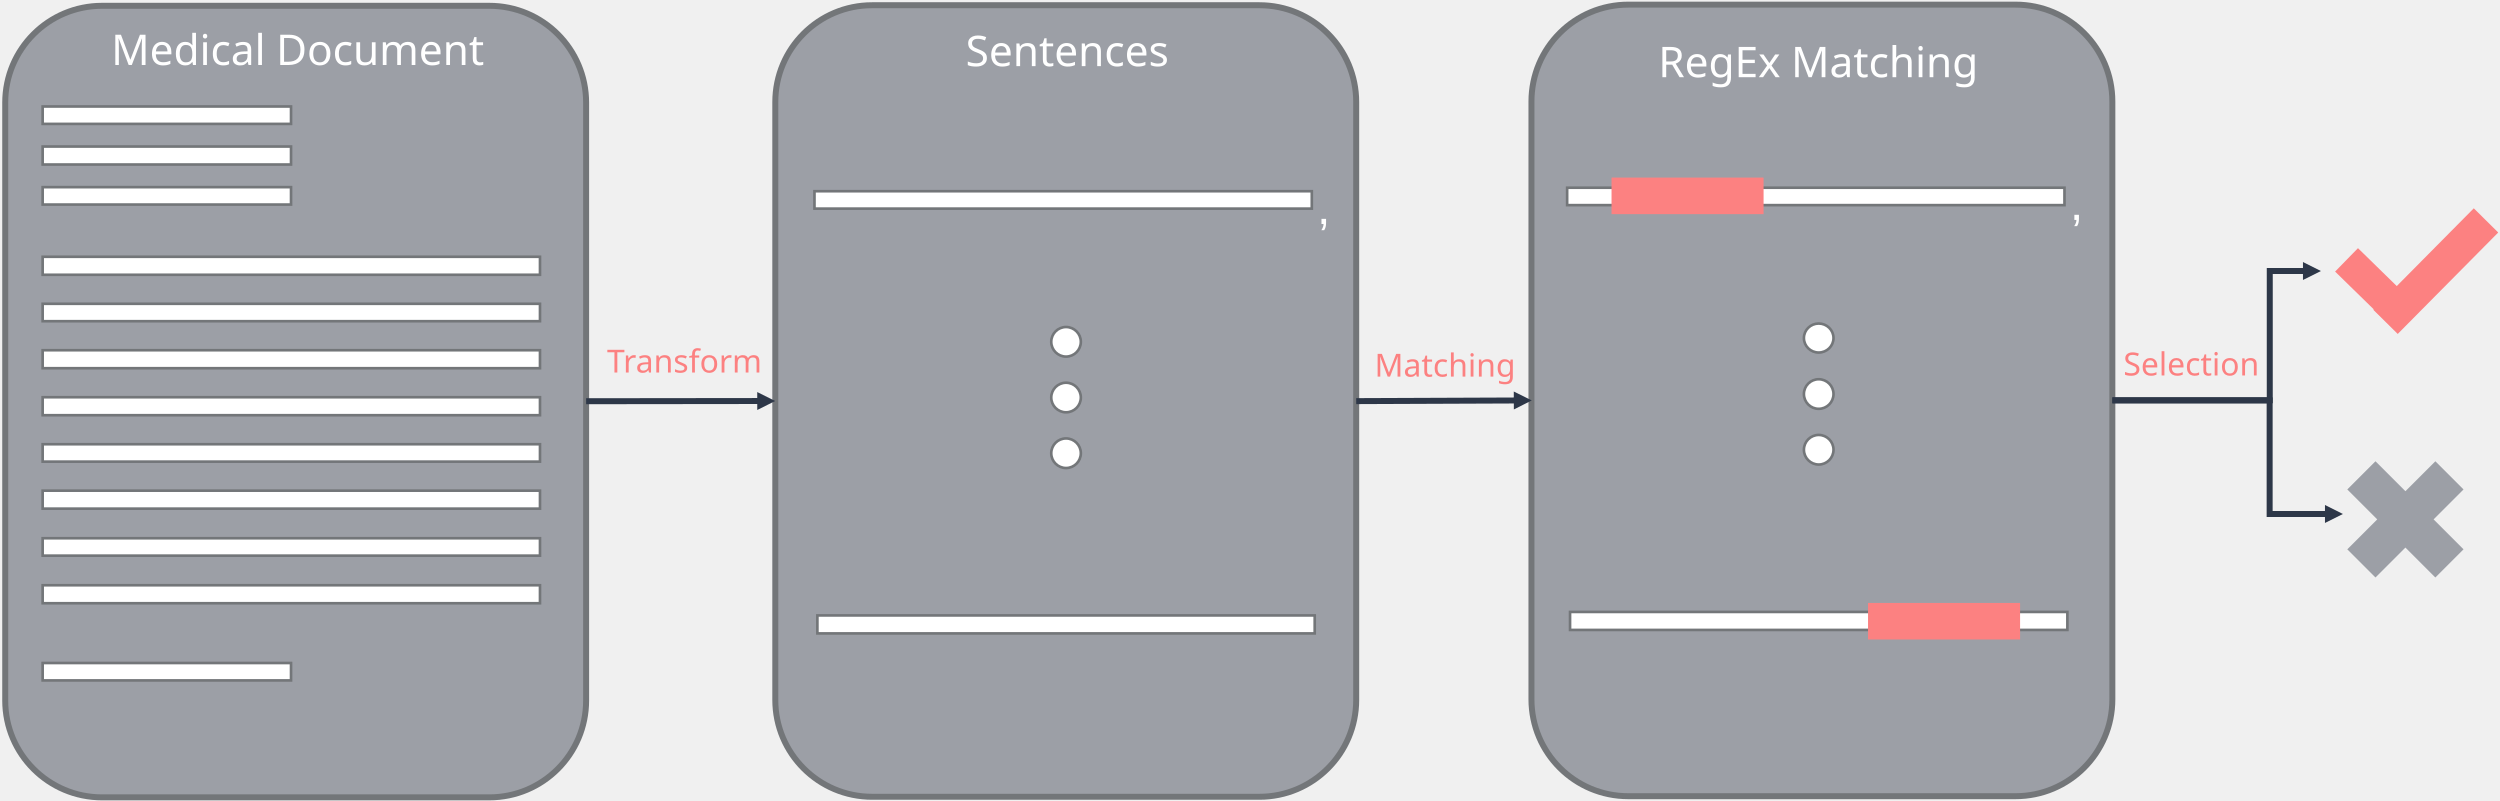
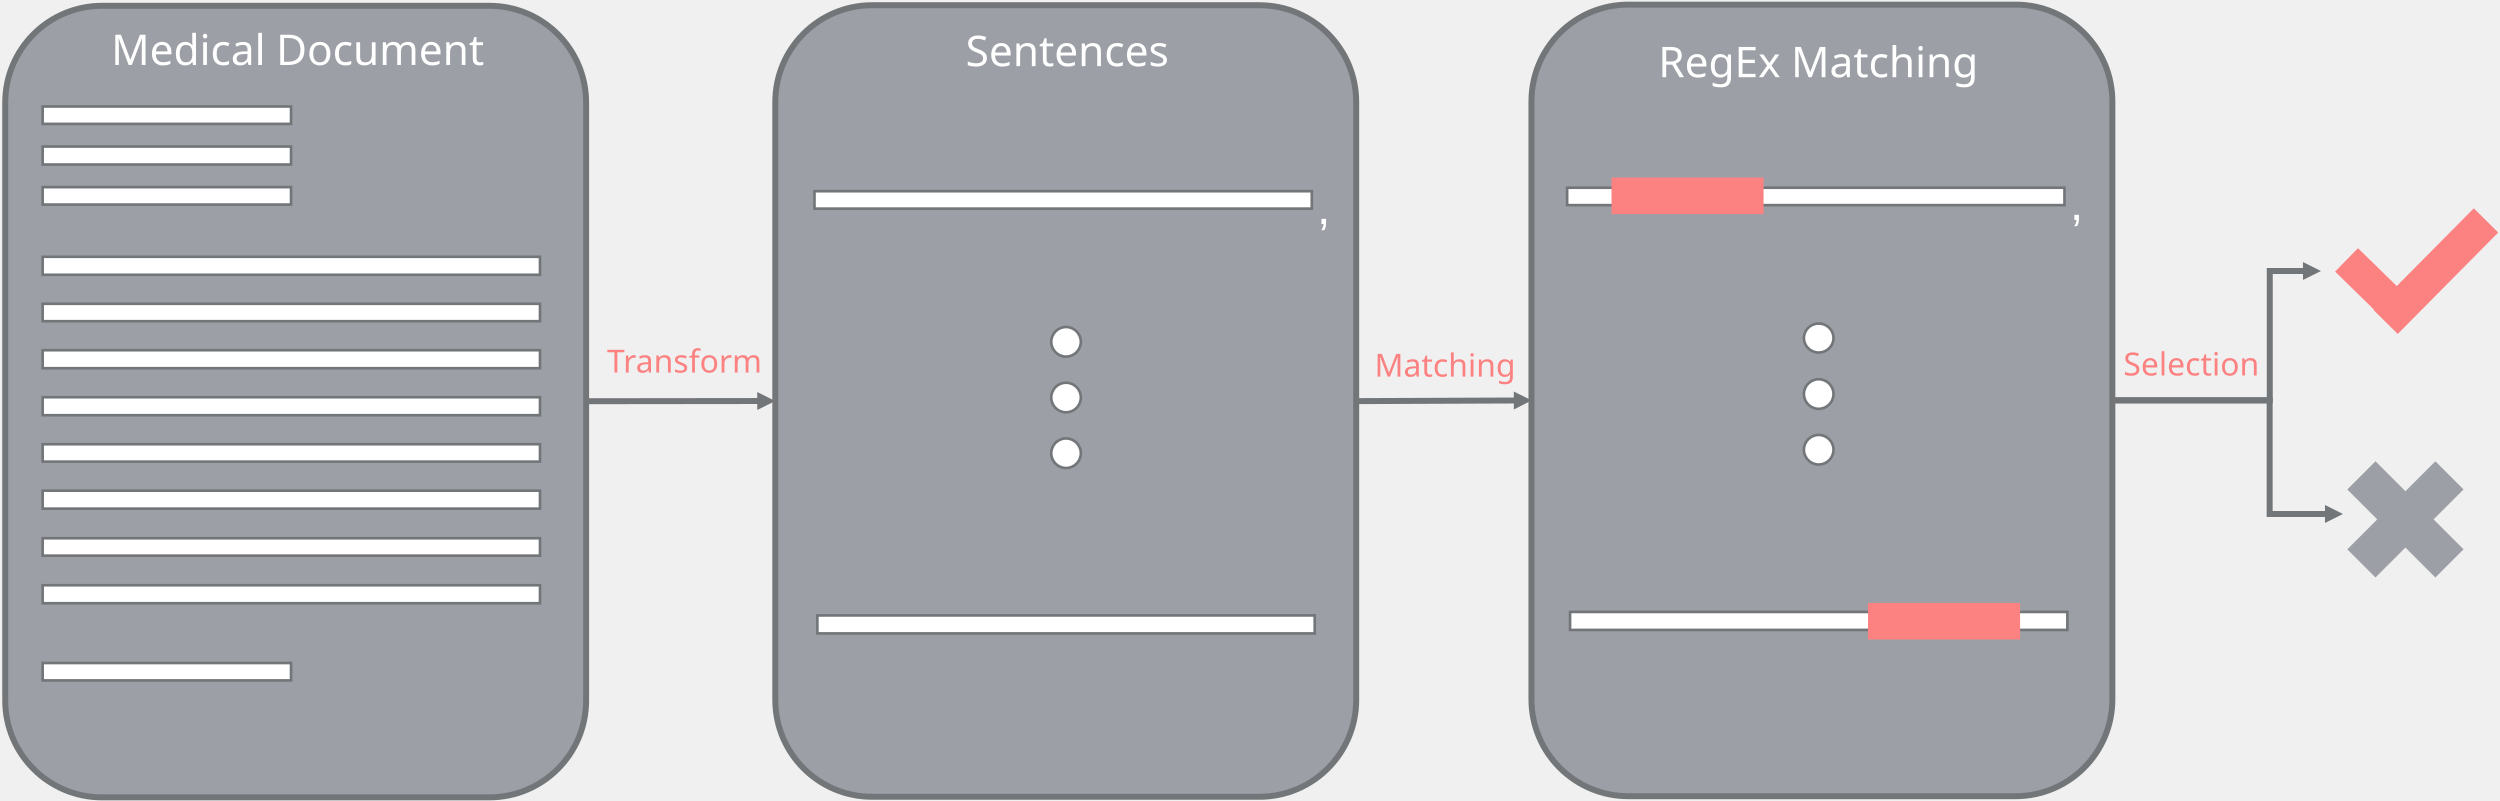
<svg xmlns="http://www.w3.org/2000/svg" width="4308" height="1380" xml:space="preserve" overflow="hidden">
  <defs>
    <clipPath id="clip0">
      <rect x="41" y="517" width="4308" height="1380" />
    </clipPath>
  </defs>
  <g clip-path="url(#clip0)" transform="translate(-41 -517)">
    <path d="M1377 692.836C1377 600.695 1451.7 526 1543.84 526L2211.16 526C2303.3 526 2378 600.695 2378 692.836L2378 1723.16C2378 1815.3 2303.3 1890 2211.16 1890L1543.84 1890C1451.7 1890 1377 1815.3 1377 1723.16Z" stroke="#737679" stroke-width="10.312" stroke-linecap="butt" stroke-linejoin="miter" stroke-miterlimit="8" stroke-opacity="1" fill="#9C9FA6" fill-rule="evenodd" fill-opacity="1" />
    <path d="M2680 691.836C2680 599.695 2754.7 525 2846.84 525L3514.16 525C3606.3 525 3681 599.695 3681 691.836L3681 1722.16C3681 1814.3 3606.3 1889 3514.16 1889L2846.84 1889C2754.7 1889 2680 1814.3 2680 1722.16Z" stroke="#737679" stroke-width="10.312" stroke-linecap="butt" stroke-linejoin="miter" stroke-miterlimit="8" stroke-opacity="1" fill="#9C9FA6" fill-rule="evenodd" fill-opacity="1" />
    <path d="M50 693.836C50 601.695 124.695 527 216.836 527L884.163 527C976.305 527 1051 601.695 1051 693.836L1051 1724.16C1051 1816.3 976.305 1891 884.163 1891L216.836 1891C124.695 1891 50 1816.3 50 1724.16Z" stroke="#737679" stroke-width="10.312" stroke-linecap="butt" stroke-linejoin="miter" stroke-miterlimit="8" stroke-opacity="1" fill="#9C9FA6" fill-rule="evenodd" fill-opacity="1" />
    <rect x="114.5" y="700.5" width="428" height="30" stroke="#737679" stroke-width="4.583" stroke-linecap="butt" stroke-linejoin="miter" stroke-miterlimit="8" stroke-opacity="1" fill="#FFFFFF" fill-opacity="1" />
    <rect x="114.5" y="769.5" width="428" height="31" stroke="#737679" stroke-width="4.583" stroke-linecap="butt" stroke-linejoin="miter" stroke-miterlimit="8" stroke-opacity="1" fill="#FFFFFF" fill-opacity="1" />
    <rect x="114.5" y="839.5" width="428" height="30" stroke="#737679" stroke-width="4.583" stroke-linecap="butt" stroke-linejoin="miter" stroke-miterlimit="8" stroke-opacity="1" fill="#FFFFFF" fill-opacity="1" />
    <rect x="114.5" y="959.5" width="857" height="31" stroke="#737679" stroke-width="4.583" stroke-linecap="butt" stroke-linejoin="miter" stroke-miterlimit="8" stroke-opacity="1" fill="#FFFFFF" fill-opacity="1" />
    <rect x="114.5" y="1040.5" width="857" height="30" stroke="#737679" stroke-width="4.583" stroke-linecap="butt" stroke-linejoin="miter" stroke-miterlimit="8" stroke-opacity="1" fill="#FFFFFF" fill-opacity="1" />
    <rect x="114.5" y="1120.5" width="857" height="31" stroke="#737679" stroke-width="4.583" stroke-linecap="butt" stroke-linejoin="miter" stroke-miterlimit="8" stroke-opacity="1" fill="#FFFFFF" fill-opacity="1" />
    <rect x="114.5" y="1201.5" width="857" height="31" stroke="#737679" stroke-width="4.583" stroke-linecap="butt" stroke-linejoin="miter" stroke-miterlimit="8" stroke-opacity="1" fill="#FFFFFF" fill-opacity="1" />
    <rect x="114.5" y="1282.5" width="857" height="30" stroke="#737679" stroke-width="4.583" stroke-linecap="butt" stroke-linejoin="miter" stroke-miterlimit="8" stroke-opacity="1" fill="#FFFFFF" fill-opacity="1" />
    <rect x="114.5" y="1362.5" width="857" height="31" stroke="#737679" stroke-width="4.583" stroke-linecap="butt" stroke-linejoin="miter" stroke-miterlimit="8" stroke-opacity="1" fill="#FFFFFF" fill-opacity="1" />
    <rect x="114.5" y="1444.5" width="857" height="30" stroke="#737679" stroke-width="4.583" stroke-linecap="butt" stroke-linejoin="miter" stroke-miterlimit="8" stroke-opacity="1" fill="#FFFFFF" fill-opacity="1" />
    <rect x="114.5" y="1525.5" width="857" height="31" stroke="#737679" stroke-width="4.583" stroke-linecap="butt" stroke-linejoin="miter" stroke-miterlimit="8" stroke-opacity="1" fill="#FFFFFF" fill-opacity="1" />
    <rect x="114.5" y="1659.5" width="428" height="30" stroke="#737679" stroke-width="4.583" stroke-linecap="butt" stroke-linejoin="miter" stroke-miterlimit="8" stroke-opacity="1" fill="#FFFFFF" fill-opacity="1" />
-     <path d="M0.006-5.156 300.041-4.794 300.029 5.518-0.006 5.156ZM294.898-15.113 325.817 0.393 294.86 15.825Z" fill="#2D3748" fill-rule="nonzero" fill-opacity="1" transform="matrix(1 0 0 -1 1051 1208.39)" />
+     <path d="M0.006-5.156 300.041-4.794 300.029 5.518-0.006 5.156ZM294.898-15.113 325.817 0.393 294.86 15.825Z" fill="#737679" fill-rule="nonzero" fill-opacity="1" transform="matrix(1 0 0 -1 1051 1208.39)" />
    <rect x="1444.5" y="846.5" width="857" height="30" stroke="#737679" stroke-width="4.583" stroke-linecap="butt" stroke-linejoin="miter" stroke-miterlimit="8" stroke-opacity="1" fill="#FFFFFF" fill-opacity="1" />
    <rect x="1449.5" y="1577.5" width="857" height="31" stroke="#737679" stroke-width="4.583" stroke-linecap="butt" stroke-linejoin="miter" stroke-miterlimit="8" stroke-opacity="1" fill="#FFFFFF" fill-opacity="1" />
    <text fill="#FFFFFF" fill-opacity="1" font-family="Arial,Arial_MSFontService,sans-serif" font-style="normal" font-variant="normal" font-weight="400" font-stretch="normal" font-size="83" text-anchor="start" direction="ltr" writing-mode="lr-tb" unicode-bidi="normal" text-decoration="none" transform="matrix(1 0 0 1 2310.47 903)">,</text>
    <path d="M1852.5 1106C1852.5 1091.92 1863.92 1080.5 1878 1080.5 1892.08 1080.5 1903.5 1091.92 1903.5 1106 1903.5 1120.08 1892.08 1131.5 1878 1131.5 1863.92 1131.5 1852.5 1120.08 1852.5 1106Z" stroke="#737679" stroke-width="4.583" stroke-linecap="butt" stroke-linejoin="miter" stroke-miterlimit="8" stroke-opacity="1" fill="#FFFFFF" fill-rule="evenodd" fill-opacity="1" />
    <path d="M1852.5 1202C1852.5 1187.92 1863.92 1176.5 1878 1176.5 1892.08 1176.5 1903.5 1187.92 1903.5 1202 1903.5 1216.08 1892.08 1227.5 1878 1227.5 1863.92 1227.5 1852.5 1216.08 1852.5 1202Z" stroke="#737679" stroke-width="4.583" stroke-linecap="butt" stroke-linejoin="miter" stroke-miterlimit="8" stroke-opacity="1" fill="#FFFFFF" fill-rule="evenodd" fill-opacity="1" />
    <path d="M1852.5 1298C1852.5 1283.92 1863.92 1272.5 1878 1272.5 1892.08 1272.5 1903.5 1283.92 1903.5 1298 1903.5 1312.08 1892.08 1323.5 1878 1323.5 1863.92 1323.5 1852.5 1312.08 1852.5 1298Z" stroke="#737679" stroke-width="4.583" stroke-linecap="butt" stroke-linejoin="miter" stroke-miterlimit="8" stroke-opacity="1" fill="#FFFFFF" fill-rule="evenodd" fill-opacity="1" />
    <text fill="#FFFFFF" fill-opacity="1" font-family="Avenir Next,Avenir Next_MSFontService,sans-serif" font-style="normal" font-variant="normal" font-weight="400" font-stretch="normal" font-size="73" text-anchor="start" direction="ltr" writing-mode="lr-tb" unicode-bidi="normal" text-decoration="none" transform="matrix(1 0 0 1 2898.55 650)">RegEx<tspan fill="#FFFFFF" fill-opacity="1" font-family="Avenir Next,Avenir Next_MSFontService,sans-serif" font-style="normal" font-variant="normal" font-weight="400" font-stretch="normal" font-size="73" text-anchor="start" direction="ltr" writing-mode="lr-tb" unicode-bidi="normal" text-decoration="none" x="228.869" y="0">Matching</tspan>
    </text>
-     <path d="M0.021-5.156 276.782-4.036 276.74 6.277-0.021 5.156ZM271.668-14.369 302.542 1.225 271.542 16.568Z" fill="#2D3748" fill-rule="nonzero" fill-opacity="1" transform="matrix(1 0 0 -1 2378 1208.22)" />
+     <path d="M0.021-5.156 276.782-4.036 276.74 6.277-0.021 5.156ZM271.668-14.369 302.542 1.225 271.542 16.568Z" fill="#737679" fill-rule="nonzero" fill-opacity="1" transform="matrix(1 0 0 -1 2378 1208.22)" />
    <rect x="2741.5" y="840.5" width="857" height="30" stroke="#737679" stroke-width="4.583" stroke-linecap="butt" stroke-linejoin="miter" stroke-miterlimit="8" stroke-opacity="1" fill="#FFFFFF" fill-opacity="1" />
    <rect x="2746.5" y="1571.5" width="857" height="31" stroke="#737679" stroke-width="4.583" stroke-linecap="butt" stroke-linejoin="miter" stroke-miterlimit="8" stroke-opacity="1" fill="#FFFFFF" fill-opacity="1" />
    <text fill="#FFFFFF" fill-opacity="1" font-family="Arial,Arial_MSFontService,sans-serif" font-style="normal" font-variant="normal" font-weight="400" font-stretch="normal" font-size="83" text-anchor="start" direction="ltr" writing-mode="lr-tb" unicode-bidi="normal" text-decoration="none" transform="matrix(1 0 0 1 3607.83 896)">,</text>
    <path d="M3149.5 1099.5C3149.5 1085.69 3160.92 1074.5 3175 1074.5 3189.08 1074.5 3200.5 1085.69 3200.5 1099.5 3200.5 1113.31 3189.08 1124.5 3175 1124.5 3160.92 1124.5 3149.5 1113.31 3149.5 1099.5Z" stroke="#737679" stroke-width="4.583" stroke-linecap="butt" stroke-linejoin="miter" stroke-miterlimit="8" stroke-opacity="1" fill="#FFFFFF" fill-rule="evenodd" fill-opacity="1" />
    <path d="M3149.5 1196C3149.5 1181.92 3160.92 1170.5 3175 1170.5 3189.08 1170.5 3200.5 1181.92 3200.5 1196 3200.5 1210.08 3189.08 1221.5 3175 1221.5 3160.92 1221.5 3149.5 1210.08 3149.5 1196Z" stroke="#737679" stroke-width="4.583" stroke-linecap="butt" stroke-linejoin="miter" stroke-miterlimit="8" stroke-opacity="1" fill="#FFFFFF" fill-rule="evenodd" fill-opacity="1" />
    <path d="M3149.5 1292C3149.5 1277.92 3160.92 1266.5 3175 1266.5 3189.08 1266.5 3200.5 1277.92 3200.5 1292 3200.5 1306.08 3189.08 1317.5 3175 1317.5 3160.92 1317.5 3149.5 1306.08 3149.5 1292Z" stroke="#737679" stroke-width="4.583" stroke-linecap="butt" stroke-linejoin="miter" stroke-miterlimit="8" stroke-opacity="1" fill="#FFFFFF" fill-rule="evenodd" fill-opacity="1" />
    <rect x="2818" y="823" width="262" height="63" fill="#FC8181" fill-opacity="1" />
    <path d="M4085.85 1360.41 4134.41 1311.85 4186 1363.44 4237.59 1311.85 4286.15 1360.41 4234.56 1412 4286.15 1463.59 4237.59 1512.15 4186 1460.56 4134.41 1512.15 4085.85 1463.59 4137.44 1412Z" fill="#9C9FA6" fill-rule="evenodd" fill-opacity="1" />
    <rect x="3260" y="1556" width="262" height="63" fill="#FC8181" fill-opacity="1" />
    <path d="M4130.66 1050.75 4303.84 875.956 4345.93 917.659 4172.75 1092.46Z" fill="#FC8181" fill-rule="nonzero" fill-opacity="1" />
    <path d="M4104.27 944.637 4204.59 1042.67 4165.16 1083.02 4064.84 984.981Z" fill="#FC8181" fill-rule="nonzero" fill-opacity="1" />
    <text fill="#FC8181" fill-opacity="1" font-family="Avenir Next,Avenir Next_MSFontService,sans-serif" font-style="normal" font-variant="normal" font-weight="400" font-stretch="normal" font-size="55" text-anchor="start" direction="ltr" writing-mode="lr-tb" unicode-bidi="normal" text-decoration="none" transform="matrix(1 0 0 1 2409.58 1166)">Matching</text>
-     <path d="M0-5.156 276.414-5.156 276.414 222.749 271.258 217.593 333.634 217.593 333.634 227.906 266.101 227.906 266.101 0 271.258 5.156 0 5.156ZM328.477 207.281 359.415 222.749 328.477 238.218Z" fill="#2D3748" fill-rule="nonzero" fill-opacity="1" transform="matrix(1 0 0 -1 3681 1206.75)" />
+     <path d="M0-5.156 276.414-5.156 276.414 222.749 271.258 217.593 333.634 217.593 333.634 227.906 266.101 227.906 266.101 0 271.258 5.156 0 5.156ZM328.477 207.281 359.415 222.749 328.477 238.218Z" fill="#737679" fill-rule="nonzero" fill-opacity="1" transform="matrix(1 0 0 -1 3681 1206.75)" />
    <text fill="#FC8181" fill-opacity="1" font-family="Avenir Next,Avenir Next_MSFontService,sans-serif" font-style="normal" font-variant="normal" font-weight="400" font-stretch="normal" font-size="55" text-anchor="start" direction="ltr" writing-mode="lr-tb" unicode-bidi="normal" text-decoration="none" transform="matrix(1 0 0 1 3699.99 1164)">Selection</text>
-     <path d="M3681 1201.84 3957.2 1201.84 3957.2 1402.7 3952.05 1397.54 4052.54 1397.54 4052.54 1407.85 3946.89 1407.85 3946.89 1207 3952.05 1212.16 3681 1212.16ZM4047.38 1387.23 4078.32 1402.7 4047.38 1418.17Z" fill="#2D3748" fill-rule="nonzero" fill-opacity="1" />
+     <path d="M3681 1201.84 3957.2 1201.84 3957.2 1402.7 3952.05 1397.54 4052.54 1397.54 4052.54 1407.85 3946.89 1407.85 3946.89 1207 3952.05 1212.16 3681 1212.16ZM4047.38 1387.23 4078.32 1402.7 4047.38 1418.17Z" fill="#737679" fill-rule="nonzero" fill-opacity="1" />
    <text fill="#FC8181" fill-opacity="1" font-family="Avenir Next,Avenir Next_MSFontService,sans-serif" font-style="normal" font-variant="normal" font-weight="400" font-stretch="normal" font-size="55" text-anchor="start" direction="ltr" writing-mode="lr-tb" unicode-bidi="normal" text-decoration="none" transform="matrix(1 0 0 1 1087 1159)">Transform<tspan fill="#FFFFFF" fill-opacity="1" font-family="Avenir Next,Avenir Next_MSFontService,sans-serif" font-style="normal" font-variant="normal" font-weight="400" font-stretch="normal" font-size="73" text-anchor="start" direction="ltr" writing-mode="lr-tb" unicode-bidi="normal" text-decoration="none" x="-854.354" y="-530">Medical</tspan>
      <tspan fill="#FFFFFF" fill-opacity="1" font-family="Avenir Next,Avenir Next_MSFontService,sans-serif" font-style="normal" font-variant="normal" font-weight="400" font-stretch="normal" font-size="73" text-anchor="start" direction="ltr" writing-mode="lr-tb" unicode-bidi="normal" text-decoration="none" x="-570.187" y="-530">Document</tspan>
      <tspan fill="#FFFFFF" fill-opacity="1" font-family="Avenir Next,Avenir Next_MSFontService,sans-serif" font-style="normal" font-variant="normal" font-weight="400" font-stretch="normal" font-size="73" text-anchor="start" direction="ltr" writing-mode="lr-tb" unicode-bidi="normal" text-decoration="none" x="617.988" y="-528">Sentences</tspan>
    </text>
  </g>
</svg>
